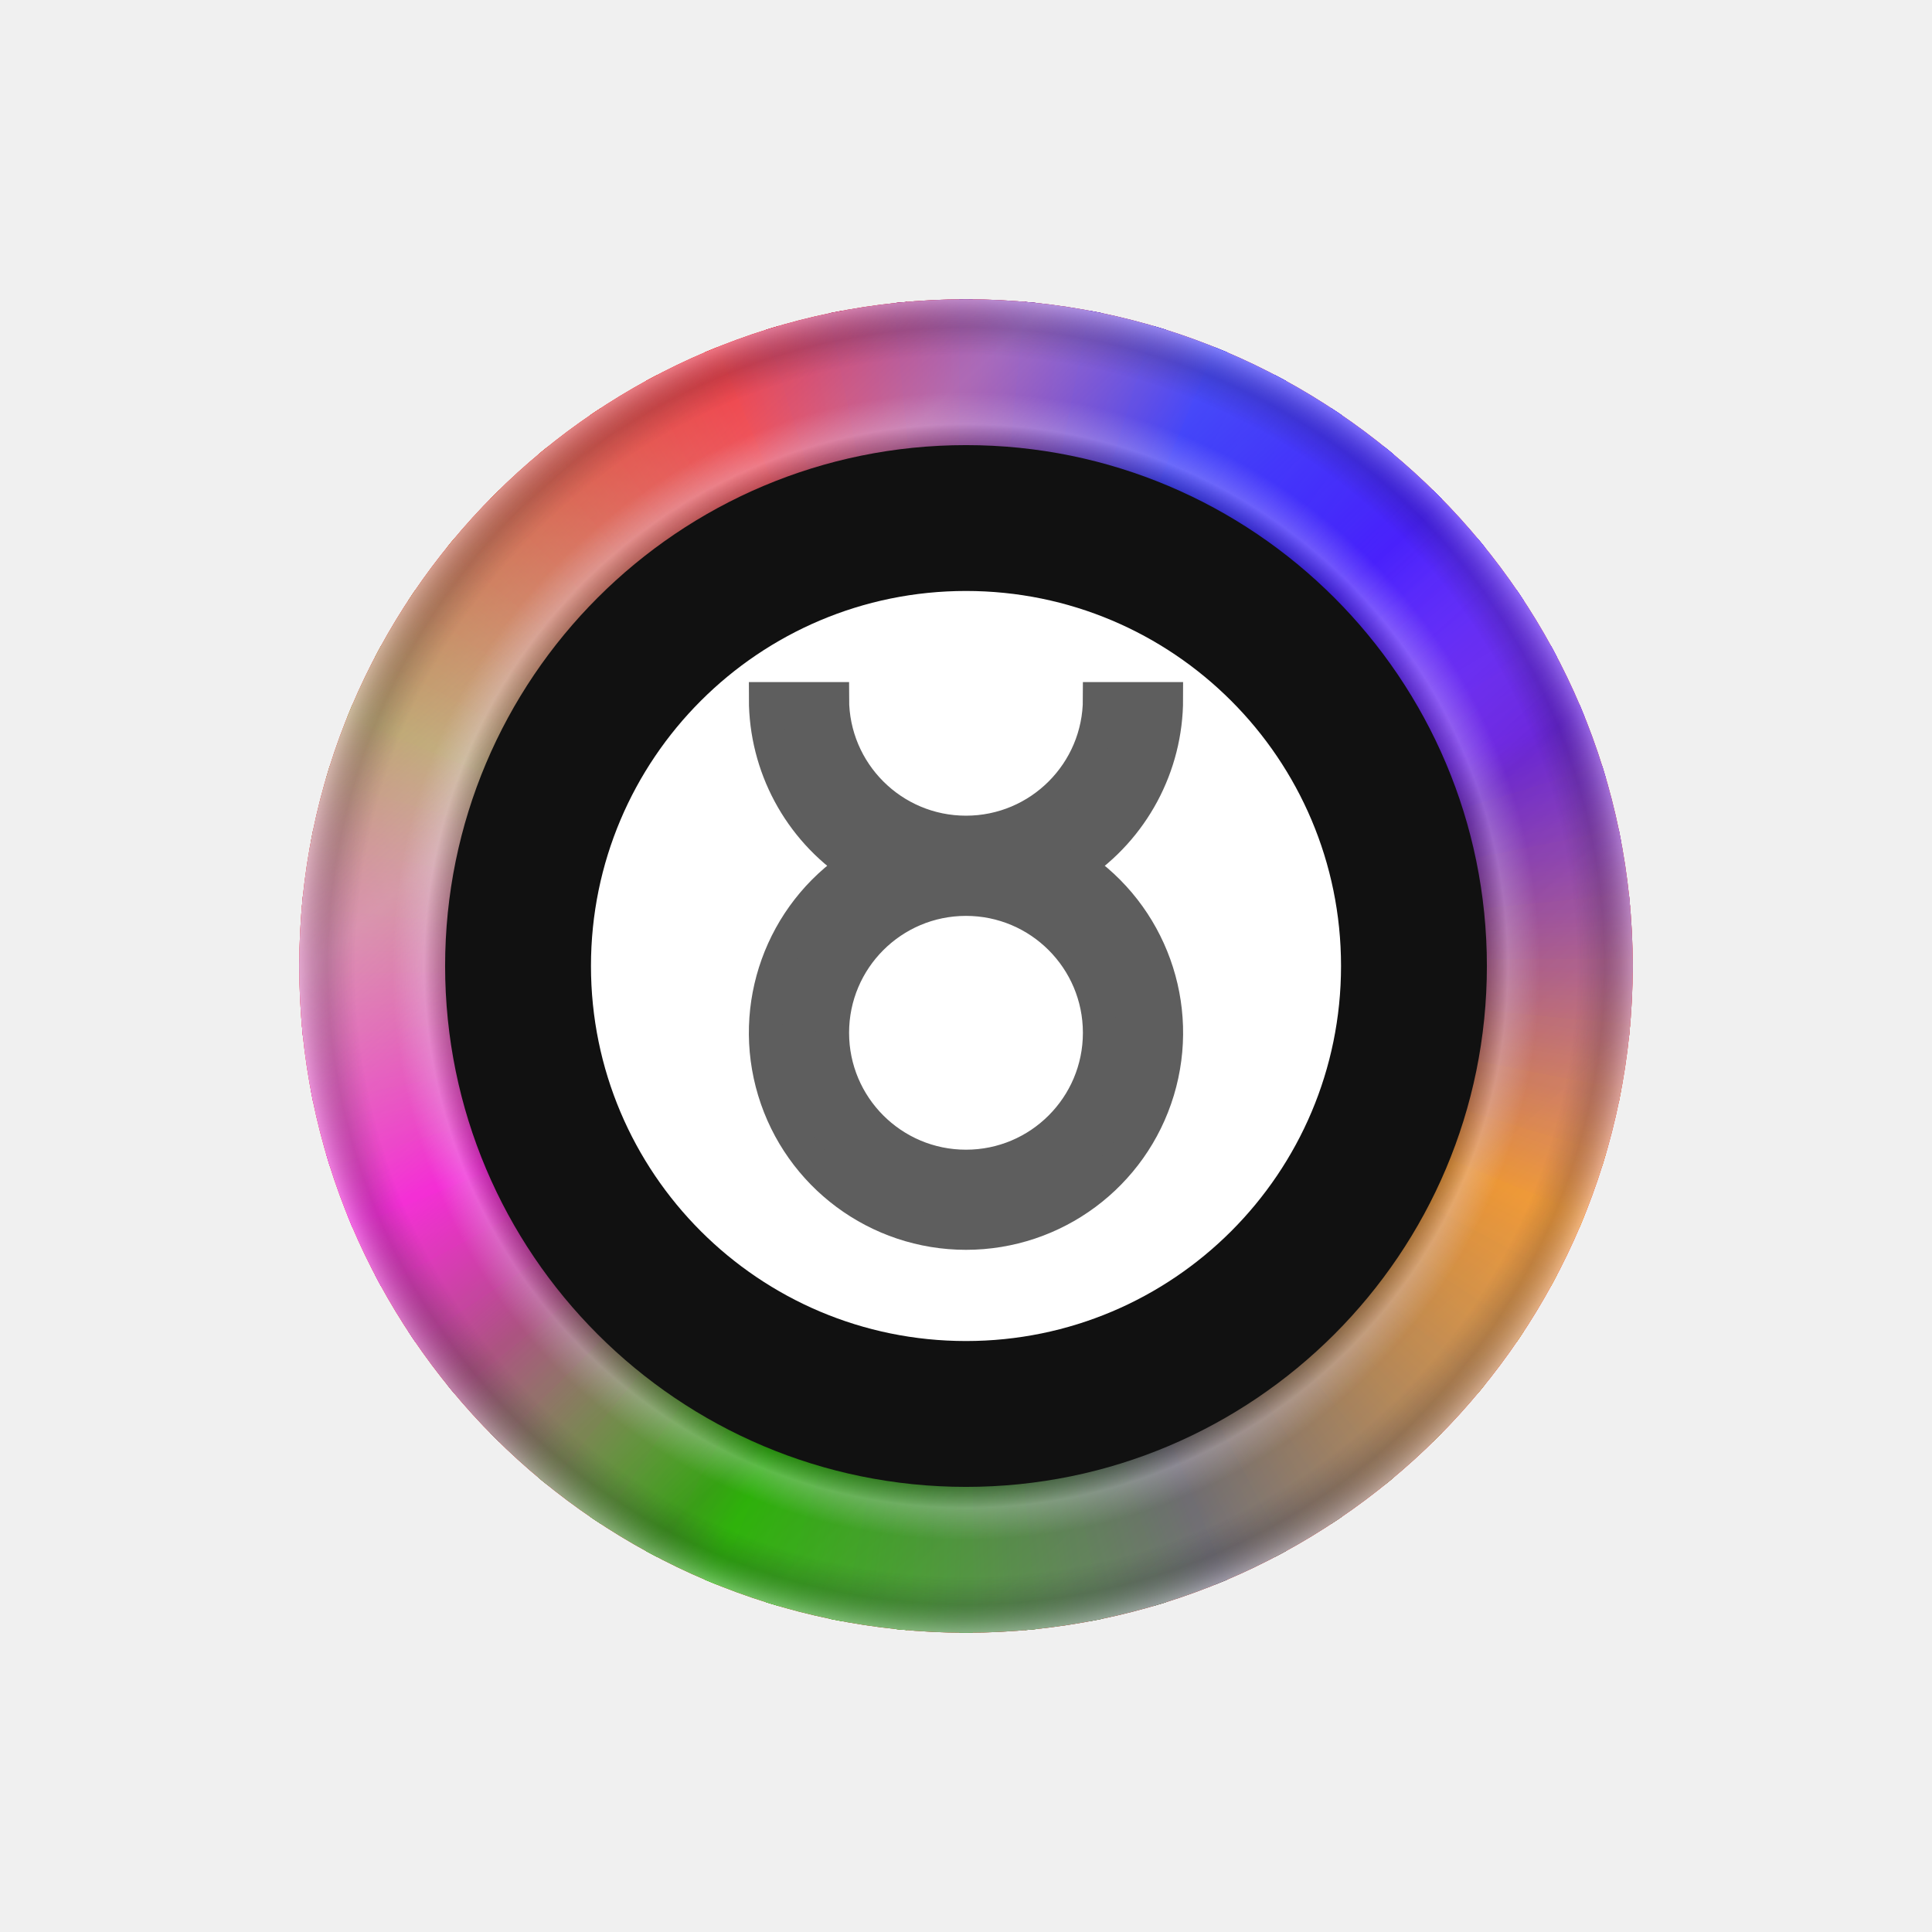
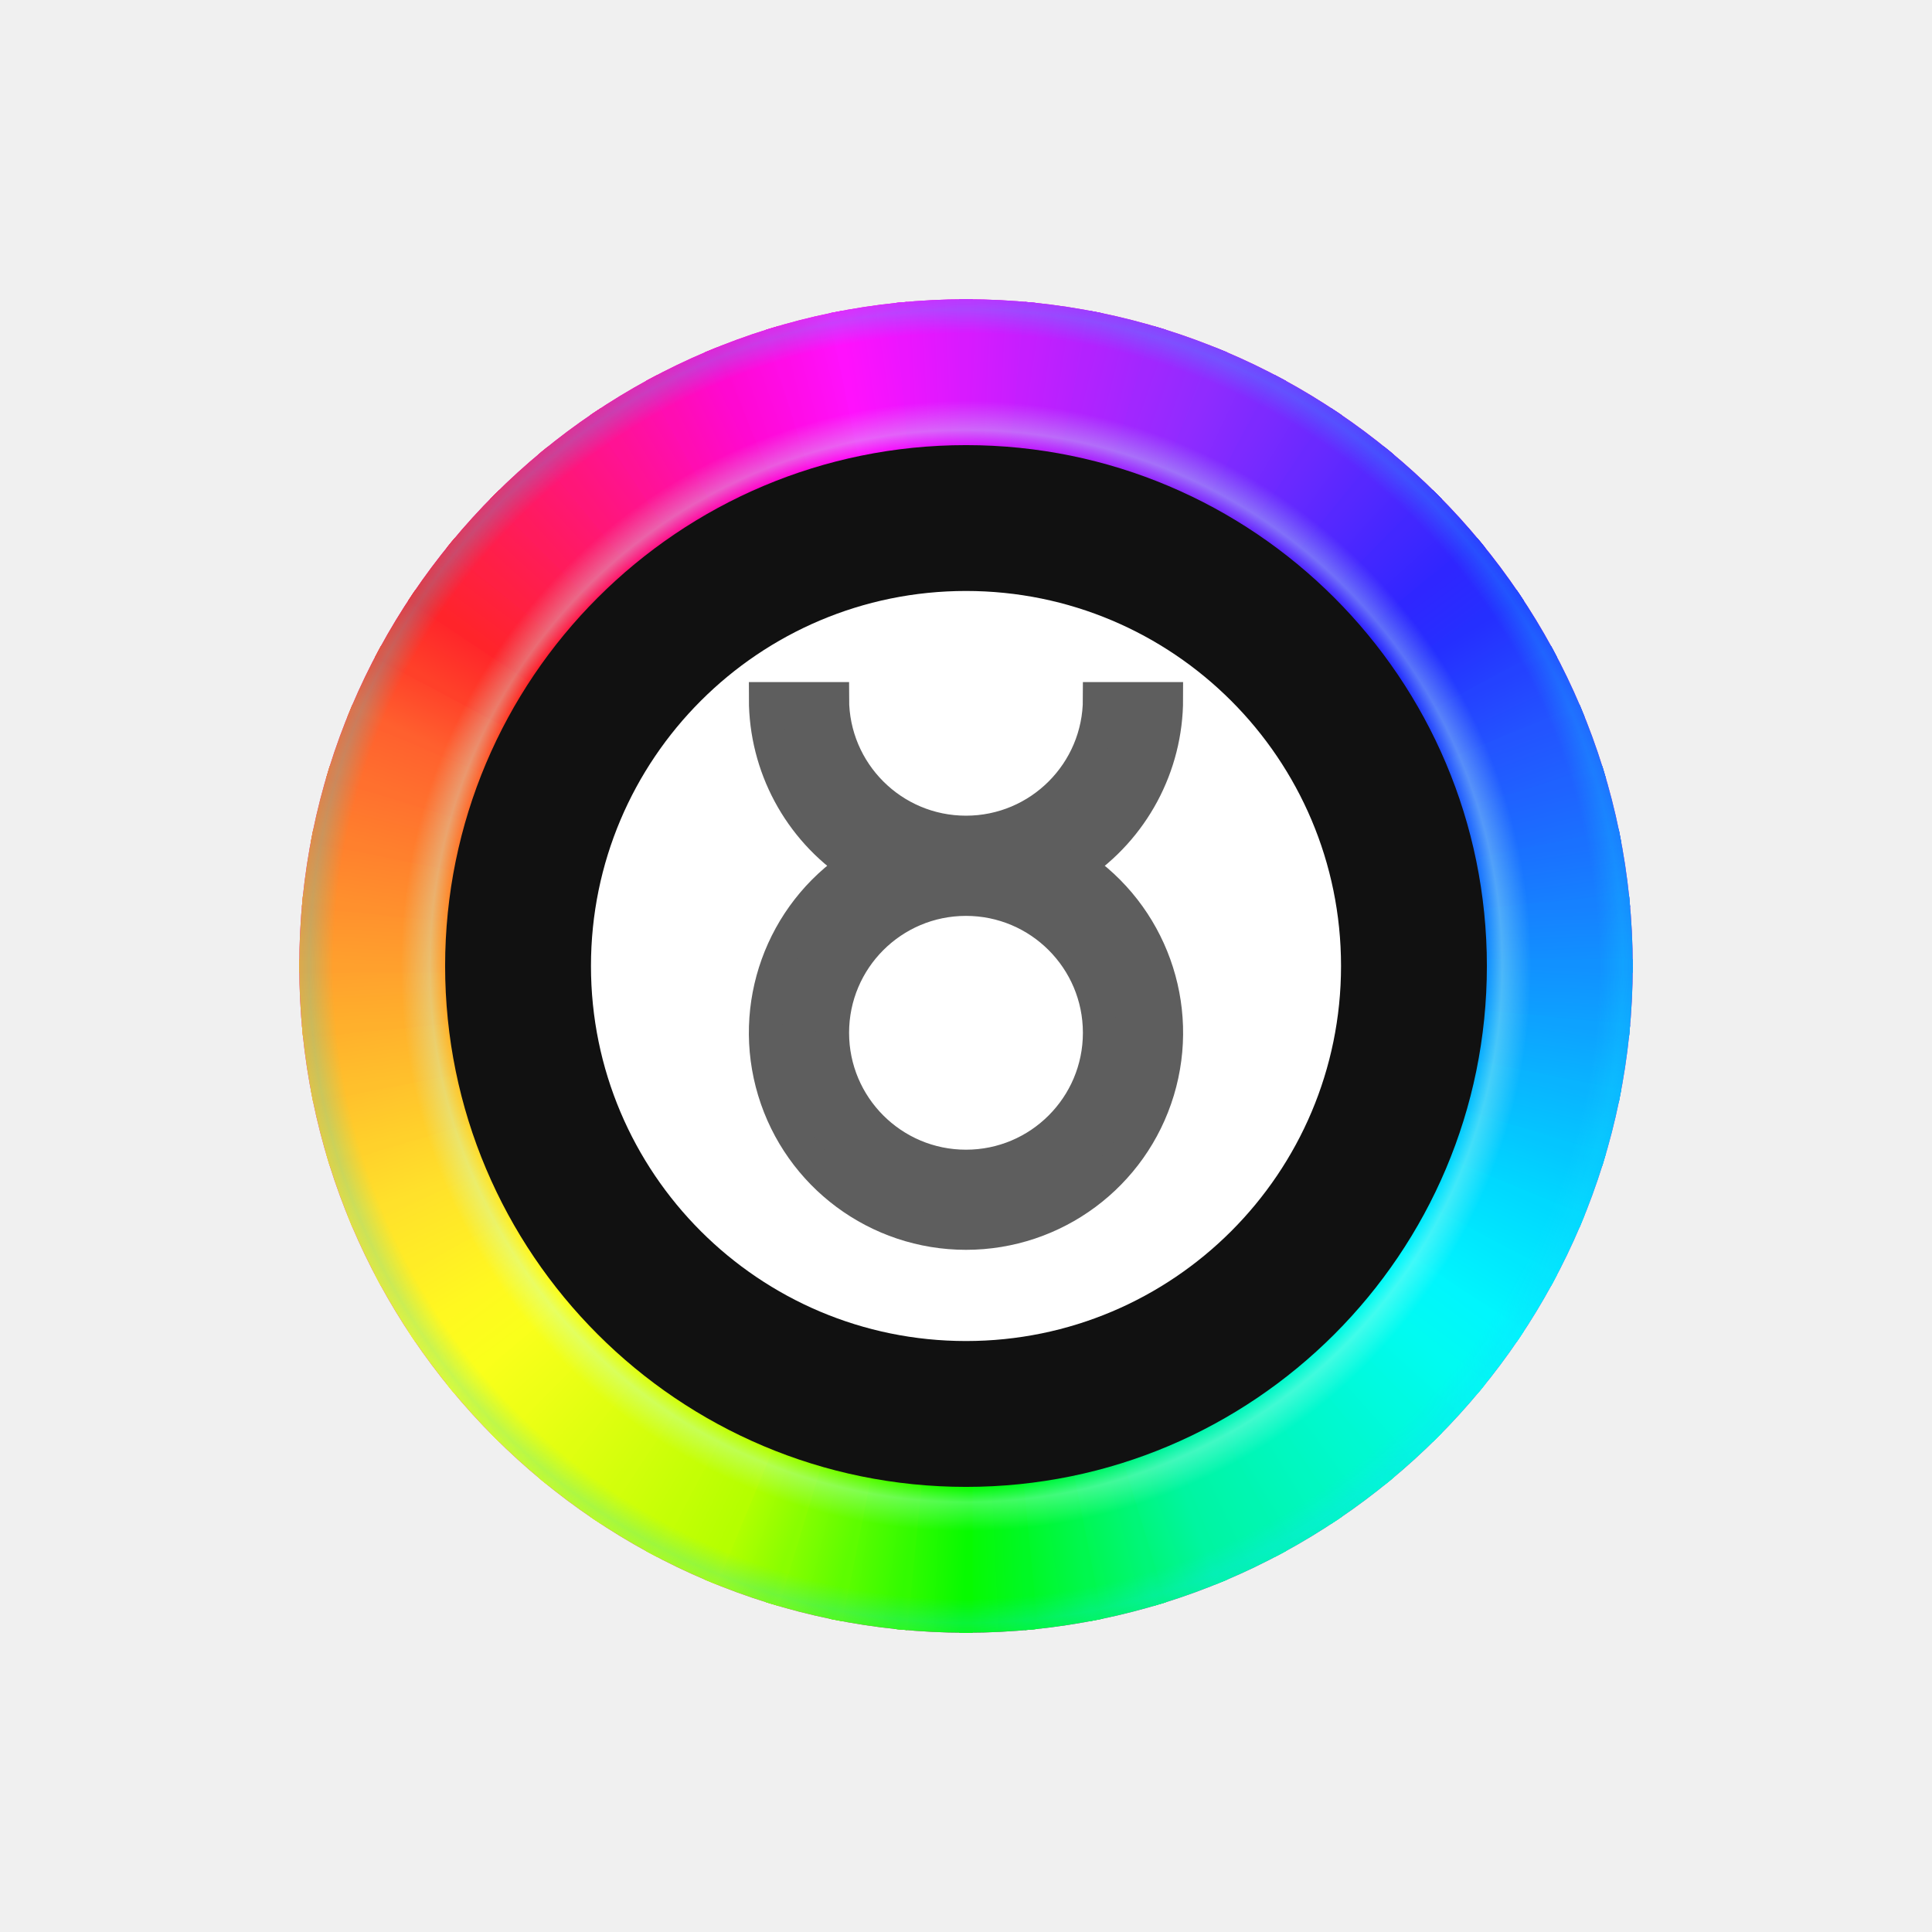
<svg xmlns="http://www.w3.org/2000/svg" viewBox="-51 -51 102 102">
  <g>
    <defs>
      <clipPath id="prism-disc">
        <circle r="35.2" />
      </clipPath>
      <linearGradient id="prism-0" gradientUnits="userSpaceOnUse" x1="-11.997" y1="-28.964" x2="-9.1" y2="-30">
-         <stop stop-color="#ed0e11" />
-         <stop offset="1" stop-color="#d20f2e" />
+         <stop stop-color="#ff08d1" />
+         <stop offset="1" stop-color="#ff0ce7" />
      </linearGradient>
      <linearGradient id="prism-1" gradientUnits="userSpaceOnUse" x1="-9.1" y1="-30" x2="-6.116" y2="-30.748">
-         <stop stop-color="#d20f2e" />
-         <stop offset="1" stop-color="#b7104b" />
+         <stop stop-color="#ff0ce7" />
+         <stop offset="1" stop-color="#ff11fd" />
      </linearGradient>
      <linearGradient id="prism-2" gradientUnits="userSpaceOnUse" x1="-6.116" y1="-30.748" x2="-3.073" y2="-31.199">
-         <stop stop-color="#b7104b" />
-         <stop offset="1" stop-color="#9b1167" />
+         <stop stop-color="#ff11fd" />
+         <stop offset="1" stop-color="#ec15ff" />
      </linearGradient>
      <linearGradient id="prism-3" gradientUnits="userSpaceOnUse" x1="-3.073" y1="-31.199" x2="0" y2="-31.35">
-         <stop stop-color="#9b1167" />
-         <stop offset="1" stop-color="#801384" />
+         <stop stop-color="#ec15ff" />
+         <stop offset="1" stop-color="#d81aff" />
      </linearGradient>
      <linearGradient id="prism-4" gradientUnits="userSpaceOnUse" x1="0" y1="-31.35" x2="3.073" y2="-31.199">
-         <stop stop-color="#801384" />
-         <stop offset="1" stop-color="#6514a1" />
+         <stop stop-color="#d81aff" />
+         <stop offset="1" stop-color="#c51eff" />
      </linearGradient>
      <linearGradient id="prism-5" gradientUnits="userSpaceOnUse" x1="3.073" y1="-31.199" x2="6.116" y2="-30.748">
-         <stop stop-color="#6514a1" />
-         <stop offset="1" stop-color="#4a15be" />
+         <stop stop-color="#c51eff" />
+         <stop offset="1" stop-color="#b322ff" />
      </linearGradient>
      <linearGradient id="prism-6" gradientUnits="userSpaceOnUse" x1="6.116" y1="-30.748" x2="9.1" y2="-30">
-         <stop stop-color="#4a15be" />
-         <stop offset="1" stop-color="#2e16da" />
+         <stop stop-color="#b322ff" />
+         <stop offset="1" stop-color="#a127ff" />
      </linearGradient>
      <linearGradient id="prism-7" gradientUnits="userSpaceOnUse" x1="9.1" y1="-30" x2="11.997" y2="-28.964">
-         <stop stop-color="#2e16da" />
-         <stop offset="1" stop-color="#1317f7" />
+         <stop stop-color="#a127ff" />
+         <stop offset="1" stop-color="#902bff" />
      </linearGradient>
      <linearGradient id="prism-8" gradientUnits="userSpaceOnUse" x1="11.997" y1="-28.964" x2="14.778" y2="-27.648">
-         <stop stop-color="#1317f7" />
-         <stop offset="1" stop-color="#201af8" />
+         <stop stop-color="#902bff" />
+         <stop offset="1" stop-color="#7d2aff" />
      </linearGradient>
      <linearGradient id="prism-9" gradientUnits="userSpaceOnUse" x1="14.778" y1="-27.648" x2="17.417" y2="-26.067">
-         <stop stop-color="#201af8" />
-         <stop offset="1" stop-color="#2d1cf9" />
+         <stop stop-color="#7d2aff" />
+         <stop offset="1" stop-color="#6a29ff" />
      </linearGradient>
      <linearGradient id="prism-10" gradientUnits="userSpaceOnUse" x1="17.417" y1="-26.067" x2="19.888" y2="-24.234">
-         <stop stop-color="#2d1cf9" />
-         <stop offset="1" stop-color="#3a1ffa" />
+         <stop stop-color="#6a29ff" />
+         <stop offset="1" stop-color="#5628ff" />
      </linearGradient>
      <linearGradient id="prism-11" gradientUnits="userSpaceOnUse" x1="19.888" y1="-24.234" x2="22.168" y2="-22.168">
-         <stop stop-color="#3a1ffa" />
-         <stop offset="1" stop-color="#4821fb" />
+         <stop stop-color="#5628ff" />
+         <stop offset="1" stop-color="#4227ff" />
      </linearGradient>
      <linearGradient id="prism-12" gradientUnits="userSpaceOnUse" x1="22.168" y1="-22.168" x2="24.234" y2="-19.888">
-         <stop stop-color="#4821fb" />
-         <stop offset="1" stop-color="#5524fc" />
+         <stop stop-color="#4227ff" />
+         <stop offset="1" stop-color="#2f26ff" />
      </linearGradient>
      <linearGradient id="prism-13" gradientUnits="userSpaceOnUse" x1="24.234" y1="-19.888" x2="26.067" y2="-17.417">
-         <stop stop-color="#5524fc" />
-         <stop offset="1" stop-color="#6226fd" />
+         <stop stop-color="#2f26ff" />
+         <stop offset="1" stop-color="#252fff" />
      </linearGradient>
      <linearGradient id="prism-14" gradientUnits="userSpaceOnUse" x1="26.067" y1="-17.417" x2="27.648" y2="-14.778">
-         <stop stop-color="#6226fd" />
-         <stop offset="1" stop-color="#6f29fe" />
+         <stop stop-color="#252fff" />
+         <stop offset="1" stop-color="#2442ff" />
      </linearGradient>
      <linearGradient id="prism-15" gradientUnits="userSpaceOnUse" x1="27.648" y1="-14.778" x2="28.964" y2="-11.997">
-         <stop stop-color="#6f29fe" />
-         <stop offset="1" stop-color="#7c2bff" />
+         <stop stop-color="#2442ff" />
+         <stop offset="1" stop-color="#2354ff" />
      </linearGradient>
      <linearGradient id="prism-16" gradientUnits="userSpaceOnUse" x1="28.964" y1="-11.997" x2="30" y2="-9.1">
-         <stop stop-color="#7c2bff" />
-         <stop offset="1" stop-color="#8b38e2" />
+         <stop stop-color="#2354ff" />
+         <stop offset="1" stop-color="#1f62ff" />
      </linearGradient>
      <linearGradient id="prism-17" gradientUnits="userSpaceOnUse" x1="30" y1="-9.1" x2="30.748" y2="-6.116">
-         <stop stop-color="#8b38e2" />
-         <stop offset="1" stop-color="#9b45c6" />
+         <stop stop-color="#1f62ff" />
+         <stop offset="1" stop-color="#1a71ff" />
      </linearGradient>
      <linearGradient id="prism-18" gradientUnits="userSpaceOnUse" x1="30.748" y1="-6.116" x2="31.199" y2="-3.073">
-         <stop stop-color="#9b45c6" />
-         <stop offset="1" stop-color="#aa52a9" />
+         <stop stop-color="#1a71ff" />
+         <stop offset="1" stop-color="#1681ff" />
      </linearGradient>
      <linearGradient id="prism-19" gradientUnits="userSpaceOnUse" x1="31.199" y1="-3.073" x2="31.35" y2="0">
-         <stop stop-color="#aa52a9" />
-         <stop offset="1" stop-color="#ba5f8d" />
+         <stop stop-color="#1681ff" />
+         <stop offset="1" stop-color="#1191ff" />
      </linearGradient>
      <linearGradient id="prism-20" gradientUnits="userSpaceOnUse" x1="31.35" y1="0" x2="31.199" y2="3.073">
-         <stop stop-color="#ba5f8d" />
-         <stop offset="1" stop-color="#c96c70" />
+         <stop stop-color="#1191ff" />
+         <stop offset="1" stop-color="#0da2ff" />
      </linearGradient>
      <linearGradient id="prism-21" gradientUnits="userSpaceOnUse" x1="31.199" y1="3.073" x2="30.748" y2="6.116">
-         <stop stop-color="#c96c70" />
-         <stop offset="1" stop-color="#d87953" />
+         <stop stop-color="#0da2ff" />
+         <stop offset="1" stop-color="#09b4ff" />
      </linearGradient>
      <linearGradient id="prism-22" gradientUnits="userSpaceOnUse" x1="30.748" y1="6.116" x2="30" y2="9.1">
-         <stop stop-color="#d87953" />
-         <stop offset="1" stop-color="#e88637" />
+         <stop stop-color="#09b4ff" />
+         <stop offset="1" stop-color="#04c6ff" />
      </linearGradient>
      <linearGradient id="prism-23" gradientUnits="userSpaceOnUse" x1="30" y1="9.1" x2="28.964" y2="11.997">
-         <stop stop-color="#e88637" />
-         <stop offset="1" stop-color="#f7931a" />
+         <stop stop-color="#04c6ff" />
+         <stop offset="1" stop-color="#00d9ff" />
      </linearGradient>
      <linearGradient id="prism-24" gradientUnits="userSpaceOnUse" x1="28.964" y1="11.997" x2="27.648" y2="14.778">
-         <stop stop-color="#f7931a" />
-         <stop offset="1" stop-color="#e48c23" />
+         <stop stop-color="#00d9ff" />
+         <stop offset="1" stop-color="#00e8fe" />
      </linearGradient>
      <linearGradient id="prism-25" gradientUnits="userSpaceOnUse" x1="27.648" y1="14.778" x2="26.067" y2="17.417">
-         <stop stop-color="#e48c23" />
-         <stop offset="1" stop-color="#d1862b" />
+         <stop stop-color="#00e8fe" />
+         <stop offset="1" stop-color="#00f6fd" />
      </linearGradient>
      <linearGradient id="prism-26" gradientUnits="userSpaceOnUse" x1="26.067" y1="17.417" x2="24.234" y2="19.888">
-         <stop stop-color="#d1862b" />
-         <stop offset="1" stop-color="#be7f34" />
+         <stop stop-color="#00f6fd" />
+         <stop offset="1" stop-color="#00fbf2" />
      </linearGradient>
      <linearGradient id="prism-27" gradientUnits="userSpaceOnUse" x1="24.234" y1="19.888" x2="22.168" y2="22.168">
-         <stop stop-color="#be7f34" />
-         <stop offset="1" stop-color="#ab793c" />
+         <stop stop-color="#00fbf2" />
+         <stop offset="1" stop-color="#00fae2" />
      </linearGradient>
      <linearGradient id="prism-28" gradientUnits="userSpaceOnUse" x1="22.168" y1="22.168" x2="19.888" y2="24.234">
-         <stop stop-color="#ab793c" />
-         <stop offset="1" stop-color="#977245" />
+         <stop stop-color="#00fae2" />
+         <stop offset="1" stop-color="#00f9d1" />
      </linearGradient>
      <linearGradient id="prism-29" gradientUnits="userSpaceOnUse" x1="19.888" y1="24.234" x2="17.417" y2="26.067">
-         <stop stop-color="#977245" />
-         <stop offset="1" stop-color="#846b4d" />
+         <stop stop-color="#00f9d1" />
+         <stop offset="1" stop-color="#00f8c1" />
      </linearGradient>
      <linearGradient id="prism-30" gradientUnits="userSpaceOnUse" x1="17.417" y1="26.067" x2="14.778" y2="27.648">
-         <stop stop-color="#846b4d" />
-         <stop offset="1" stop-color="#716556" />
+         <stop stop-color="#00f8c1" />
+         <stop offset="1" stop-color="#00f6b1" />
      </linearGradient>
      <linearGradient id="prism-31" gradientUnits="userSpaceOnUse" x1="14.778" y1="27.648" x2="11.997" y2="28.964">
-         <stop stop-color="#716556" />
-         <stop offset="1" stop-color="#5e5e5e" />
+         <stop stop-color="#00f6b1" />
+         <stop offset="1" stop-color="#00f5a1" />
      </linearGradient>
      <linearGradient id="prism-32" gradientUnits="userSpaceOnUse" x1="11.997" y1="28.964" x2="9.1" y2="30">
-         <stop stop-color="#5e5e5e" />
-         <stop offset="1" stop-color="#586c52" />
+         <stop stop-color="#00f5a1" />
+         <stop offset="1" stop-color="#00f678" />
      </linearGradient>
      <linearGradient id="prism-33" gradientUnits="userSpaceOnUse" x1="9.1" y1="30" x2="6.116" y2="30.748">
-         <stop stop-color="#586c52" />
-         <stop offset="1" stop-color="#537b47" />
+         <stop stop-color="#00f678" />
+         <stop offset="1" stop-color="#00f84e" />
      </linearGradient>
      <linearGradient id="prism-34" gradientUnits="userSpaceOnUse" x1="6.116" y1="30.748" x2="3.073" y2="31.199">
-         <stop stop-color="#537b47" />
-         <stop offset="1" stop-color="#4d893b" />
+         <stop stop-color="#00f84e" />
+         <stop offset="1" stop-color="#00f924" />
      </linearGradient>
      <linearGradient id="prism-35" gradientUnits="userSpaceOnUse" x1="3.073" y1="31.199" x2="0" y2="31.35">
-         <stop stop-color="#4d893b" />
-         <stop offset="1" stop-color="#47982f" />
+         <stop stop-color="#00f924" />
+         <stop offset="1" stop-color="#07fa00" />
      </linearGradient>
      <linearGradient id="prism-36" gradientUnits="userSpaceOnUse" x1="0" y1="31.35" x2="-3.073" y2="31.199">
-         <stop stop-color="#47982f" />
-         <stop offset="1" stop-color="#41a623" />
+         <stop stop-color="#07fa00" />
+         <stop offset="1" stop-color="#32fb00" />
      </linearGradient>
      <linearGradient id="prism-37" gradientUnits="userSpaceOnUse" x1="-3.073" y1="31.199" x2="-6.116" y2="30.748">
-         <stop stop-color="#41a623" />
-         <stop offset="1" stop-color="#3cb418" />
+         <stop stop-color="#32fb00" />
+         <stop offset="1" stop-color="#5dfd00" />
      </linearGradient>
      <linearGradient id="prism-38" gradientUnits="userSpaceOnUse" x1="-6.116" y1="30.748" x2="-9.1" y2="30">
-         <stop stop-color="#3cb418" />
-         <stop offset="1" stop-color="#36c30c" />
+         <stop stop-color="#5dfd00" />
+         <stop offset="1" stop-color="#89fe00" />
      </linearGradient>
      <linearGradient id="prism-39" gradientUnits="userSpaceOnUse" x1="-9.1" y1="30" x2="-11.997" y2="28.964">
-         <stop stop-color="#36c30c" />
-         <stop offset="1" stop-color="#30d100" />
+         <stop stop-color="#89fe00" />
+         <stop offset="1" stop-color="#b5ff00" />
      </linearGradient>
      <linearGradient id="prism-40" gradientUnits="userSpaceOnUse" x1="-11.997" y1="28.964" x2="-14.778" y2="27.648">
-         <stop stop-color="#30d100" />
-         <stop offset="1" stop-color="#49b81a" />
+         <stop stop-color="#b5ff00" />
+         <stop offset="1" stop-color="#c4ff05" />
      </linearGradient>
      <linearGradient id="prism-41" gradientUnits="userSpaceOnUse" x1="-14.778" y1="27.648" x2="-17.417" y2="26.067">
-         <stop stop-color="#49b81a" />
-         <stop offset="1" stop-color="#619f33" />
+         <stop stop-color="#c4ff05" />
+         <stop offset="1" stop-color="#d2ff0b" />
      </linearGradient>
      <linearGradient id="prism-42" gradientUnits="userSpaceOnUse" x1="-17.417" y1="26.067" x2="-19.888" y2="24.234">
-         <stop stop-color="#619f33" />
-         <stop offset="1" stop-color="#7a864d" />
+         <stop stop-color="#d2ff0b" />
+         <stop offset="1" stop-color="#e0ff10" />
      </linearGradient>
      <linearGradient id="prism-43" gradientUnits="userSpaceOnUse" x1="-19.888" y1="24.234" x2="-22.168" y2="22.168">
-         <stop stop-color="#7a864d" />
-         <stop offset="1" stop-color="#926d67" />
+         <stop stop-color="#e0ff10" />
+         <stop offset="1" stop-color="#eeff16" />
      </linearGradient>
      <linearGradient id="prism-44" gradientUnits="userSpaceOnUse" x1="-22.168" y1="22.168" x2="-24.234" y2="19.888">
-         <stop stop-color="#926d67" />
-         <stop offset="1" stop-color="#ab5480" />
+         <stop stop-color="#eeff16" />
+         <stop offset="1" stop-color="#faff1b" />
      </linearGradient>
      <linearGradient id="prism-45" gradientUnits="userSpaceOnUse" x1="-24.234" y1="19.888" x2="-26.067" y2="17.417">
-         <stop stop-color="#ab5480" />
-         <stop offset="1" stop-color="#c33b9a" />
+         <stop stop-color="#faff1b" />
+         <stop offset="1" stop-color="#fff820" />
      </linearGradient>
      <linearGradient id="prism-46" gradientUnits="userSpaceOnUse" x1="-26.067" y1="17.417" x2="-27.648" y2="14.778">
-         <stop stop-color="#c33b9a" />
-         <stop offset="1" stop-color="#dc22b3" />
+         <stop stop-color="#fff820" />
+         <stop offset="1" stop-color="#ffec26" />
      </linearGradient>
      <linearGradient id="prism-47" gradientUnits="userSpaceOnUse" x1="-27.648" y1="14.778" x2="-28.964" y2="11.997">
-         <stop stop-color="#dc22b3" />
-         <stop offset="1" stop-color="#f409cd" />
+         <stop stop-color="#ffec26" />
+         <stop offset="1" stop-color="#ffe12b" />
      </linearGradient>
      <linearGradient id="prism-48" gradientUnits="userSpaceOnUse" x1="-28.964" y1="11.997" x2="-30" y2="9.1">
-         <stop stop-color="#f409cd" />
-         <stop offset="1" stop-color="#eb1abb" />
+         <stop stop-color="#ffe12b" />
+         <stop offset="1" stop-color="#ffd12b" />
      </linearGradient>
      <linearGradient id="prism-49" gradientUnits="userSpaceOnUse" x1="-30" y1="9.1" x2="-30.748" y2="6.116">
-         <stop stop-color="#eb1abb" />
-         <stop offset="1" stop-color="#e22aaa" />
+         <stop stop-color="#ffd12b" />
+         <stop offset="1" stop-color="#ffc02c" />
      </linearGradient>
      <linearGradient id="prism-50" gradientUnits="userSpaceOnUse" x1="-30.748" y1="6.116" x2="-31.199" y2="3.073">
-         <stop stop-color="#e22aaa" />
-         <stop offset="1" stop-color="#d93b98" />
+         <stop stop-color="#ffc02c" />
+         <stop offset="1" stop-color="#ffb02c" />
      </linearGradient>
      <linearGradient id="prism-51" gradientUnits="userSpaceOnUse" x1="-31.199" y1="3.073" x2="-31.35" y2="0">
-         <stop stop-color="#d93b98" />
-         <stop offset="1" stop-color="#d04b86" />
+         <stop stop-color="#ffb02c" />
+         <stop offset="1" stop-color="#ffa02d" />
      </linearGradient>
      <linearGradient id="prism-52" gradientUnits="userSpaceOnUse" x1="-31.35" y1="0" x2="-31.199" y2="-3.073">
-         <stop stop-color="#d04b86" />
-         <stop offset="1" stop-color="#c65c74" />
+         <stop stop-color="#ffa02d" />
+         <stop offset="1" stop-color="#ff902d" />
      </linearGradient>
      <linearGradient id="prism-53" gradientUnits="userSpaceOnUse" x1="-31.199" y1="-3.073" x2="-30.748" y2="-6.116">
-         <stop stop-color="#c65c74" />
-         <stop offset="1" stop-color="#bd6c63" />
+         <stop stop-color="#ff902d" />
+         <stop offset="1" stop-color="#ff802d" />
      </linearGradient>
      <linearGradient id="prism-54" gradientUnits="userSpaceOnUse" x1="-30.748" y1="-6.116" x2="-30" y2="-9.1">
-         <stop stop-color="#bd6c63" />
-         <stop offset="1" stop-color="#b47d51" />
+         <stop stop-color="#ff802d" />
+         <stop offset="1" stop-color="#ff702e" />
      </linearGradient>
      <linearGradient id="prism-55" gradientUnits="userSpaceOnUse" x1="-30" y1="-9.1" x2="-28.964" y2="-11.997">
-         <stop stop-color="#b47d51" />
-         <stop offset="1" stop-color="#ab8d3f" />
+         <stop stop-color="#ff702e" />
+         <stop offset="1" stop-color="#ff602e" />
      </linearGradient>
      <linearGradient id="prism-56" gradientUnits="userSpaceOnUse" x1="-28.964" y1="-11.997" x2="-27.648" y2="-14.778">
-         <stop stop-color="#ab8d3f" />
-         <stop offset="1" stop-color="#b37d39" />
+         <stop stop-color="#ff602e" />
+         <stop offset="1" stop-color="#ff4029" />
      </linearGradient>
      <linearGradient id="prism-57" gradientUnits="userSpaceOnUse" x1="-27.648" y1="-14.778" x2="-26.067" y2="-17.417">
-         <stop stop-color="#b37d39" />
-         <stop offset="1" stop-color="#bc6d34" />
+         <stop stop-color="#ff4029" />
+         <stop offset="1" stop-color="#ff242a" />
      </linearGradient>
      <linearGradient id="prism-58" gradientUnits="userSpaceOnUse" x1="-26.067" y1="-17.417" x2="-24.234" y2="-19.888">
-         <stop stop-color="#bc6d34" />
-         <stop offset="1" stop-color="#c45d2e" />
+         <stop stop-color="#ff242a" />
+         <stop offset="1" stop-color="#ff2042" />
      </linearGradient>
      <linearGradient id="prism-59" gradientUnits="userSpaceOnUse" x1="-24.234" y1="-19.888" x2="-22.168" y2="-22.168">
-         <stop stop-color="#c45d2e" />
-         <stop offset="1" stop-color="#cc4e28" />
+         <stop stop-color="#ff2042" />
+         <stop offset="1" stop-color="#ff1b5c" />
      </linearGradient>
      <linearGradient id="prism-60" gradientUnits="userSpaceOnUse" x1="-22.168" y1="-22.168" x2="-19.888" y2="-24.234">
-         <stop stop-color="#cc4e28" />
-         <stop offset="1" stop-color="#d43e22" />
+         <stop stop-color="#ff1b5c" />
+         <stop offset="1" stop-color="#ff1678" />
      </linearGradient>
      <linearGradient id="prism-61" gradientUnits="userSpaceOnUse" x1="-19.888" y1="-24.234" x2="-17.417" y2="-26.067">
-         <stop stop-color="#d43e22" />
-         <stop offset="1" stop-color="#dd2e1d" />
+         <stop stop-color="#ff1678" />
+         <stop offset="1" stop-color="#ff1294" />
      </linearGradient>
      <linearGradient id="prism-62" gradientUnits="userSpaceOnUse" x1="-17.417" y1="-26.067" x2="-14.778" y2="-27.648">
-         <stop stop-color="#dd2e1d" />
-         <stop offset="1" stop-color="#e51e17" />
+         <stop stop-color="#ff1294" />
+         <stop offset="1" stop-color="#ff0db2" />
      </linearGradient>
      <linearGradient id="prism-63" gradientUnits="userSpaceOnUse" x1="-14.778" y1="-27.648" x2="-11.997" y2="-28.964">
-         <stop stop-color="#e51e17" />
-         <stop offset="1" stop-color="#ed0e11" />
+         <stop stop-color="#ff0db2" />
+         <stop offset="1" stop-color="#ff08d1" />
      </linearGradient>
      <radialGradient id="prism-bevel" gradientUnits="userSpaceOnUse" cx="0" cy="0" r="51">
-         <stop offset=".539" stop-color="#11101c" stop-opacity=".22" />
-         <stop offset=".561" stop-color="#ece4ff" stop-opacity=".25" />
-         <stop offset=".594" stop-color="#ece4ff" stop-opacity="0" />
-         <stop offset=".632" stop-color="#100d21" stop-opacity="0" />
-         <stop offset=".661" stop-color="#100d21" stop-opacity=".17" />
-         <stop offset=".69" stop-color="#e8e0ff" stop-opacity=".32" />
+         <stop offset=".54" stop-color="#c2ffef" stop-opacity="0" />
+         <stop offset=".555" stop-color="#c2ffef" stop-opacity=".333" />
+         <stop offset=".585" stop-color="#c2ffef" stop-opacity="0" />
+         <stop offset=".655" stop-color="#13ddff" stop-opacity="0" />
+         <stop offset=".68" stop-color="#13ddff" stop-opacity=".22" />
+         <stop offset=".71" stop-color="#13ddff" stop-opacity="0" />
      </radialGradient>
-       <linearGradient id="prism-reflection" gradientUnits="userSpaceOnUse" x1="-48.19" y1="-53.52" x2="48.19" y2="53.52">
-         <stop offset=".18" stop-color="#f3edff" stop-opacity="0" />
-         <stop offset=".34" stop-color="#f3edff" stop-opacity=".4" />
-         <stop offset=".49" stop-color="#f3edff" stop-opacity="0" />
-         <stop offset=".58" stop-color="#110b29" stop-opacity=".18" />
-         <stop offset=".73" stop-color="#efe4ff" stop-opacity=".16" />
-         <stop offset=".88" stop-color="#efe4ff" stop-opacity="0" />
-       </linearGradient>
    </defs>
-     <g aria-label="Prism chrome wild ring" clip-path="url(#prism-disc)">
-       <circle r="35.2" fill="#ed0e11" />
-       <path data-color="red" fill="url(#prism-0)" stroke="url(#prism-0)" stroke-width="0.7" d="M0 0 L-13.777 -33.26 A36 36 0 0 1 -10.45 -34.45 Z" />
+     <g aria-label="Neon spectrum wild ring" clip-path="url(#prism-disc)">
+       <circle r="35.2" fill="#ff08d1" />
+       <path data-color="#ff08d1" fill="url(#prism-0)" stroke="url(#prism-0)" stroke-width="0.7" d="M0 0 L-13.777 -33.26 A36 36 0 0 1 -10.45 -34.45 Z" />
      <path fill="url(#prism-1)" stroke="url(#prism-1)" stroke-width="0.7" d="M0 0 L-10.45 -34.45 A36 36 0 0 1 -7.023 -35.308 Z" />
      <path fill="url(#prism-2)" stroke="url(#prism-2)" stroke-width="0.7" d="M0 0 L-7.023 -35.308 A36 36 0 0 1 -3.529 -35.827 Z" />
      <path fill="url(#prism-3)" stroke="url(#prism-3)" stroke-width="0.7" d="M0 0 L-3.529 -35.827 A36 36 0 0 1 0 -36 Z" />
      <path fill="url(#prism-4)" stroke="url(#prism-4)" stroke-width="0.7" d="M0 0 L0 -36 A36 36 0 0 1 3.529 -35.827 Z" />
      <path fill="url(#prism-5)" stroke="url(#prism-5)" stroke-width="0.7" d="M0 0 L3.529 -35.827 A36 36 0 0 1 7.023 -35.308 Z" />
      <path fill="url(#prism-6)" stroke="url(#prism-6)" stroke-width="0.7" d="M0 0 L7.023 -35.308 A36 36 0 0 1 10.45 -34.45 Z" />
      <path fill="url(#prism-7)" stroke="url(#prism-7)" stroke-width="0.7" d="M0 0 L10.45 -34.45 A36 36 0 0 1 13.777 -33.26 Z" />
-       <path data-color="blue" fill="url(#prism-8)" stroke="url(#prism-8)" stroke-width="0.7" d="M0 0 L13.777 -33.26 A36 36 0 0 1 16.97 -31.749 Z" />
+       <path data-color="#902bff" fill="url(#prism-8)" stroke="url(#prism-8)" stroke-width="0.7" d="M0 0 L13.777 -33.26 A36 36 0 0 1 16.97 -31.749 Z" />
      <path fill="url(#prism-9)" stroke="url(#prism-9)" stroke-width="0.7" d="M0 0 L16.97 -31.749 A36 36 0 0 1 20.001 -29.933 Z" />
      <path fill="url(#prism-10)" stroke="url(#prism-10)" stroke-width="0.7" d="M0 0 L20.001 -29.933 A36 36 0 0 1 22.838 -27.828 Z" />
      <path fill="url(#prism-11)" stroke="url(#prism-11)" stroke-width="0.7" d="M0 0 L22.838 -27.828 A36 36 0 0 1 25.456 -25.456 Z" />
      <path fill="url(#prism-12)" stroke="url(#prism-12)" stroke-width="0.7" d="M0 0 L25.456 -25.456 A36 36 0 0 1 27.828 -22.838 Z" />
      <path fill="url(#prism-13)" stroke="url(#prism-13)" stroke-width="0.7" d="M0 0 L27.828 -22.838 A36 36 0 0 1 29.933 -20.001 Z" />
      <path fill="url(#prism-14)" stroke="url(#prism-14)" stroke-width="0.7" d="M0 0 L29.933 -20.001 A36 36 0 0 1 31.749 -16.97 Z" />
      <path fill="url(#prism-15)" stroke="url(#prism-15)" stroke-width="0.7" d="M0 0 L31.749 -16.97 A36 36 0 0 1 33.26 -13.777 Z" />
-       <path data-color="purple" fill="url(#prism-16)" stroke="url(#prism-16)" stroke-width="0.7" d="M0 0 L33.26 -13.777 A36 36 0 0 1 34.45 -10.45 Z" />
+       <path data-color="#2354ff" fill="url(#prism-16)" stroke="url(#prism-16)" stroke-width="0.7" d="M0 0 L33.26 -13.777 A36 36 0 0 1 34.45 -10.45 Z" />
      <path fill="url(#prism-17)" stroke="url(#prism-17)" stroke-width="0.7" d="M0 0 L34.45 -10.45 A36 36 0 0 1 35.308 -7.023 Z" />
      <path fill="url(#prism-18)" stroke="url(#prism-18)" stroke-width="0.7" d="M0 0 L35.308 -7.023 A36 36 0 0 1 35.827 -3.529 Z" />
      <path fill="url(#prism-19)" stroke="url(#prism-19)" stroke-width="0.7" d="M0 0 L35.827 -3.529 A36 36 0 0 1 36 0 Z" />
      <path fill="url(#prism-20)" stroke="url(#prism-20)" stroke-width="0.7" d="M0 0 L36 0 A36 36 0 0 1 35.827 3.529 Z" />
      <path fill="url(#prism-21)" stroke="url(#prism-21)" stroke-width="0.7" d="M0 0 L35.827 3.529 A36 36 0 0 1 35.308 7.023 Z" />
      <path fill="url(#prism-22)" stroke="url(#prism-22)" stroke-width="0.7" d="M0 0 L35.308 7.023 A36 36 0 0 1 34.45 10.45 Z" />
      <path fill="url(#prism-23)" stroke="url(#prism-23)" stroke-width="0.7" d="M0 0 L34.45 10.45 A36 36 0 0 1 33.26 13.777 Z" />
-       <path data-color="orange" fill="url(#prism-24)" stroke="url(#prism-24)" stroke-width="0.7" d="M0 0 L33.26 13.777 A36 36 0 0 1 31.749 16.97 Z" />
+       <path data-color="#00d9ff" fill="url(#prism-24)" stroke="url(#prism-24)" stroke-width="0.7" d="M0 0 L33.26 13.777 A36 36 0 0 1 31.749 16.97 Z" />
      <path fill="url(#prism-25)" stroke="url(#prism-25)" stroke-width="0.7" d="M0 0 L31.749 16.97 A36 36 0 0 1 29.933 20.001 Z" />
      <path fill="url(#prism-26)" stroke="url(#prism-26)" stroke-width="0.7" d="M0 0 L29.933 20.001 A36 36 0 0 1 27.828 22.838 Z" />
      <path fill="url(#prism-27)" stroke="url(#prism-27)" stroke-width="0.7" d="M0 0 L27.828 22.838 A36 36 0 0 1 25.456 25.456 Z" />
      <path fill="url(#prism-28)" stroke="url(#prism-28)" stroke-width="0.7" d="M0 0 L25.456 25.456 A36 36 0 0 1 22.838 27.828 Z" />
      <path fill="url(#prism-29)" stroke="url(#prism-29)" stroke-width="0.7" d="M0 0 L22.838 27.828 A36 36 0 0 1 20.001 29.933 Z" />
      <path fill="url(#prism-30)" stroke="url(#prism-30)" stroke-width="0.7" d="M0 0 L20.001 29.933 A36 36 0 0 1 16.97 31.749 Z" />
      <path fill="url(#prism-31)" stroke="url(#prism-31)" stroke-width="0.7" d="M0 0 L16.97 31.749 A36 36 0 0 1 13.777 33.26 Z" />
-       <path data-color="silver" fill="url(#prism-32)" stroke="url(#prism-32)" stroke-width="0.7" d="M0 0 L13.777 33.26 A36 36 0 0 1 10.45 34.45 Z" />
+       <path data-color="#00f5a1" fill="url(#prism-32)" stroke="url(#prism-32)" stroke-width="0.7" d="M0 0 L13.777 33.26 A36 36 0 0 1 10.45 34.45 Z" />
      <path fill="url(#prism-33)" stroke="url(#prism-33)" stroke-width="0.7" d="M0 0 L10.45 34.45 A36 36 0 0 1 7.023 35.308 Z" />
      <path fill="url(#prism-34)" stroke="url(#prism-34)" stroke-width="0.7" d="M0 0 L7.023 35.308 A36 36 0 0 1 3.529 35.827 Z" />
      <path fill="url(#prism-35)" stroke="url(#prism-35)" stroke-width="0.7" d="M0 0 L3.529 35.827 A36 36 0 0 1 0 36 Z" />
      <path fill="url(#prism-36)" stroke="url(#prism-36)" stroke-width="0.7" d="M0 0 L0 36 A36 36 0 0 1 -3.529 35.827 Z" />
      <path fill="url(#prism-37)" stroke="url(#prism-37)" stroke-width="0.7" d="M0 0 L-3.529 35.827 A36 36 0 0 1 -7.023 35.308 Z" />
      <path fill="url(#prism-38)" stroke="url(#prism-38)" stroke-width="0.7" d="M0 0 L-7.023 35.308 A36 36 0 0 1 -10.45 34.45 Z" />
      <path fill="url(#prism-39)" stroke="url(#prism-39)" stroke-width="0.7" d="M0 0 L-10.45 34.45 A36 36 0 0 1 -13.777 33.26 Z" />
-       <path data-color="green" fill="url(#prism-40)" stroke="url(#prism-40)" stroke-width="0.7" d="M0 0 L-13.777 33.26 A36 36 0 0 1 -16.97 31.749 Z" />
+       <path data-color="#b5ff00" fill="url(#prism-40)" stroke="url(#prism-40)" stroke-width="0.7" d="M0 0 L-13.777 33.26 A36 36 0 0 1 -16.97 31.749 Z" />
      <path fill="url(#prism-41)" stroke="url(#prism-41)" stroke-width="0.7" d="M0 0 L-16.97 31.749 A36 36 0 0 1 -20.001 29.933 Z" />
      <path fill="url(#prism-42)" stroke="url(#prism-42)" stroke-width="0.7" d="M0 0 L-20.001 29.933 A36 36 0 0 1 -22.838 27.828 Z" />
      <path fill="url(#prism-43)" stroke="url(#prism-43)" stroke-width="0.7" d="M0 0 L-22.838 27.828 A36 36 0 0 1 -25.456 25.456 Z" />
      <path fill="url(#prism-44)" stroke="url(#prism-44)" stroke-width="0.7" d="M0 0 L-25.456 25.456 A36 36 0 0 1 -27.828 22.838 Z" />
      <path fill="url(#prism-45)" stroke="url(#prism-45)" stroke-width="0.7" d="M0 0 L-27.828 22.838 A36 36 0 0 1 -29.933 20.001 Z" />
      <path fill="url(#prism-46)" stroke="url(#prism-46)" stroke-width="0.7" d="M0 0 L-29.933 20.001 A36 36 0 0 1 -31.749 16.97 Z" />
      <path fill="url(#prism-47)" stroke="url(#prism-47)" stroke-width="0.7" d="M0 0 L-31.749 16.97 A36 36 0 0 1 -33.26 13.777 Z" />
-       <path data-color="pink" fill="url(#prism-48)" stroke="url(#prism-48)" stroke-width="0.7" d="M0 0 L-33.26 13.777 A36 36 0 0 1 -34.45 10.45 Z" />
+       <path data-color="#ffe12b" fill="url(#prism-48)" stroke="url(#prism-48)" stroke-width="0.7" d="M0 0 L-33.26 13.777 A36 36 0 0 1 -34.45 10.45 Z" />
      <path fill="url(#prism-49)" stroke="url(#prism-49)" stroke-width="0.7" d="M0 0 L-34.45 10.45 A36 36 0 0 1 -35.308 7.023 Z" />
      <path fill="url(#prism-50)" stroke="url(#prism-50)" stroke-width="0.7" d="M0 0 L-35.308 7.023 A36 36 0 0 1 -35.827 3.529 Z" />
      <path fill="url(#prism-51)" stroke="url(#prism-51)" stroke-width="0.7" d="M0 0 L-35.827 3.529 A36 36 0 0 1 -36 0 Z" />
      <path fill="url(#prism-52)" stroke="url(#prism-52)" stroke-width="0.7" d="M0 0 L-36 0 A36 36 0 0 1 -35.827 -3.529 Z" />
      <path fill="url(#prism-53)" stroke="url(#prism-53)" stroke-width="0.7" d="M0 0 L-35.827 -3.529 A36 36 0 0 1 -35.308 -7.023 Z" />
      <path fill="url(#prism-54)" stroke="url(#prism-54)" stroke-width="0.7" d="M0 0 L-35.308 -7.023 A36 36 0 0 1 -34.45 -10.45 Z" />
      <path fill="url(#prism-55)" stroke="url(#prism-55)" stroke-width="0.7" d="M0 0 L-34.45 -10.45 A36 36 0 0 1 -33.26 -13.777 Z" />
-       <path data-color="gold" fill="url(#prism-56)" stroke="url(#prism-56)" stroke-width="0.7" d="M0 0 L-33.26 -13.777 A36 36 0 0 1 -31.749 -16.97 Z" />
+       <path data-color="#ff602e" fill="url(#prism-56)" stroke="url(#prism-56)" stroke-width="0.7" d="M0 0 L-33.26 -13.777 A36 36 0 0 1 -31.749 -16.97 Z" />
      <path fill="url(#prism-57)" stroke="url(#prism-57)" stroke-width="0.7" d="M0 0 L-31.749 -16.97 A36 36 0 0 1 -29.933 -20.001 Z" />
      <path fill="url(#prism-58)" stroke="url(#prism-58)" stroke-width="0.7" d="M0 0 L-29.933 -20.001 A36 36 0 0 1 -27.828 -22.838 Z" />
      <path fill="url(#prism-59)" stroke="url(#prism-59)" stroke-width="0.7" d="M0 0 L-27.828 -22.838 A36 36 0 0 1 -25.456 -25.456 Z" />
      <path fill="url(#prism-60)" stroke="url(#prism-60)" stroke-width="0.7" d="M0 0 L-25.456 -25.456 A36 36 0 0 1 -22.838 -27.828 Z" />
      <path fill="url(#prism-61)" stroke="url(#prism-61)" stroke-width="0.7" d="M0 0 L-22.838 -27.828 A36 36 0 0 1 -20.001 -29.933 Z" />
      <path fill="url(#prism-62)" stroke="url(#prism-62)" stroke-width="0.7" d="M0 0 L-20.001 -29.933 A36 36 0 0 1 -16.97 -31.749 Z" />
      <path fill="url(#prism-63)" stroke="url(#prism-63)" stroke-width="0.7" d="M0 0 L-16.97 -31.749 A36 36 0 0 1 -13.777 -33.26 Z" />
-       <circle r="35.2" fill="url(#prism-reflection)" />
      <circle r="35.2" fill="url(#prism-bevel)" />
    </g>
    <circle cx="0" cy="0" r="27.5" fill="#111" />
    <circle cx="0" cy="0" r="19.8" fill="#fff" />
    <g transform="matrix(0.055107 0 0 0.055107 -14.108 -14.108)">
      <g fill="#5e5e5e" stroke="#5e5e5e" style="vector-effect:non-scaling-stroke">
        <g transform="translate(0 0) scale(32)">
          <g id="ico">
            <path fill-rule="evenodd" d="M8 4a4 4 0 0 1-4-4H2a6 6 0 0 0 2.68 5 6 6 0 1 0 6.64 0A6 6 0 0 0 14 0h-2a4 4 0 0 1-4 4m0 2a4 4 0 1 0 0 8 4 4 0 0 0 0-8" clip-rule="evenodd" />
          </g>
        </g>
      </g>
    </g>
  </g>
</svg>
